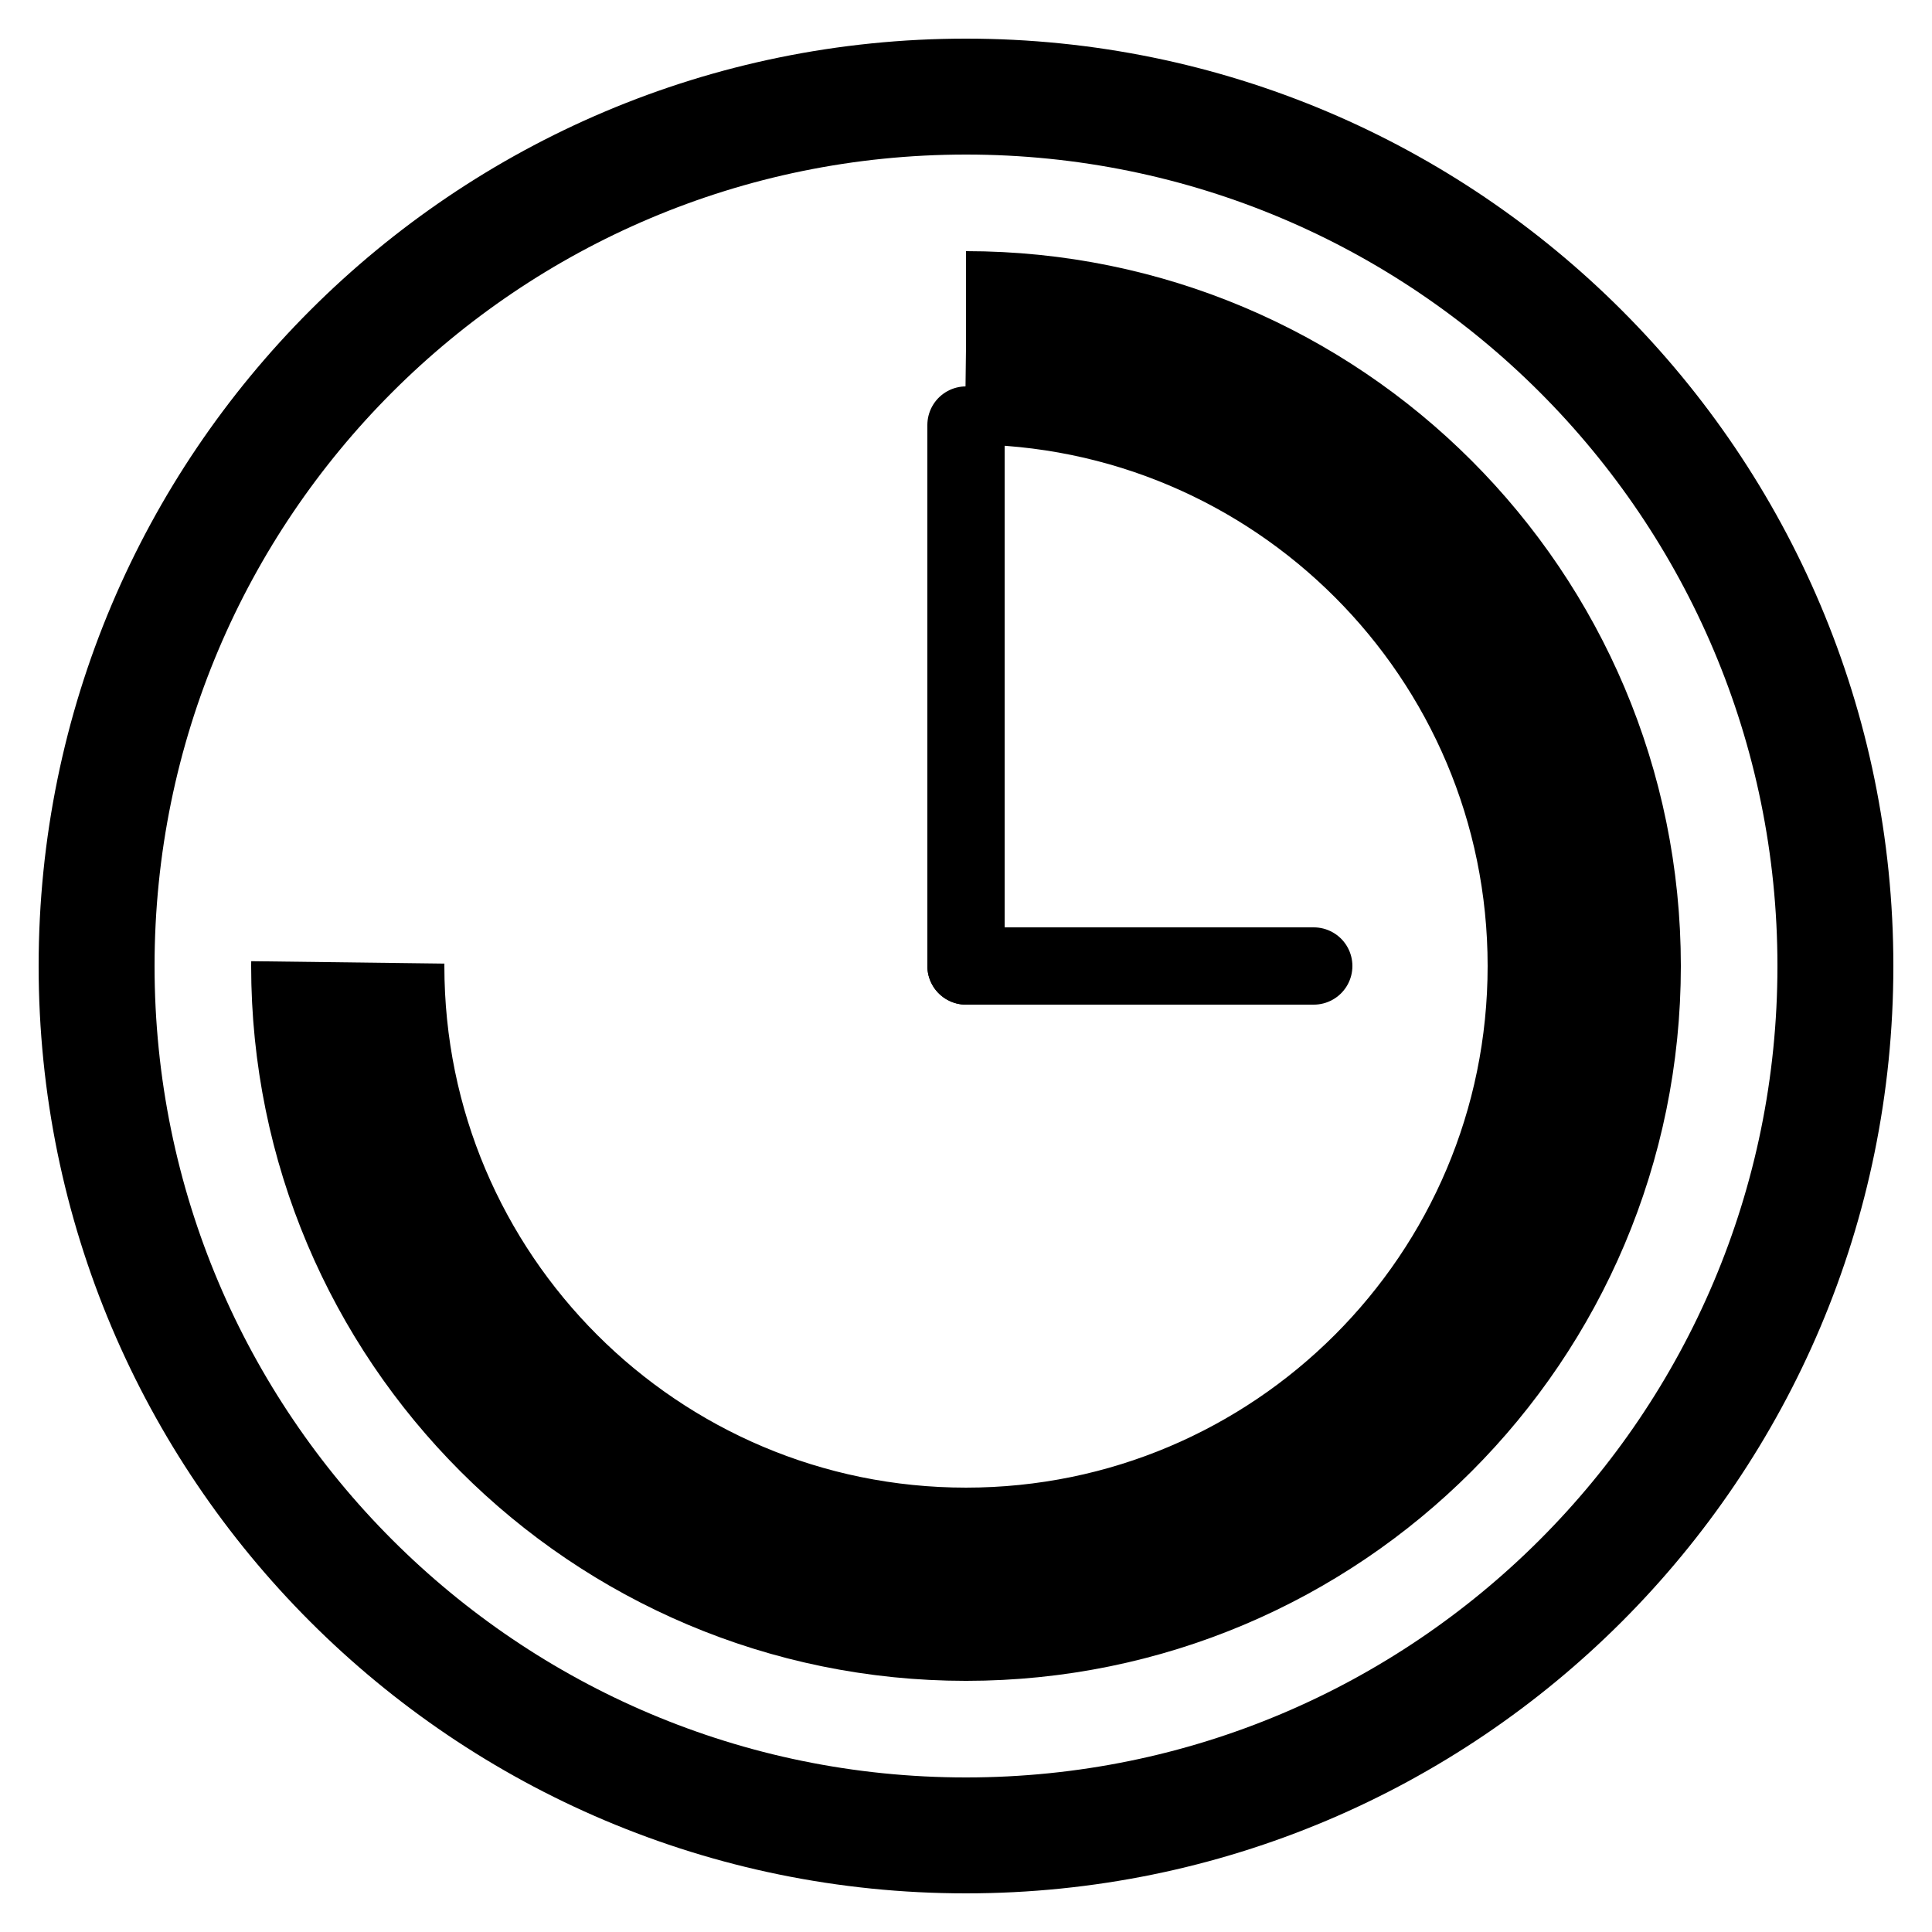
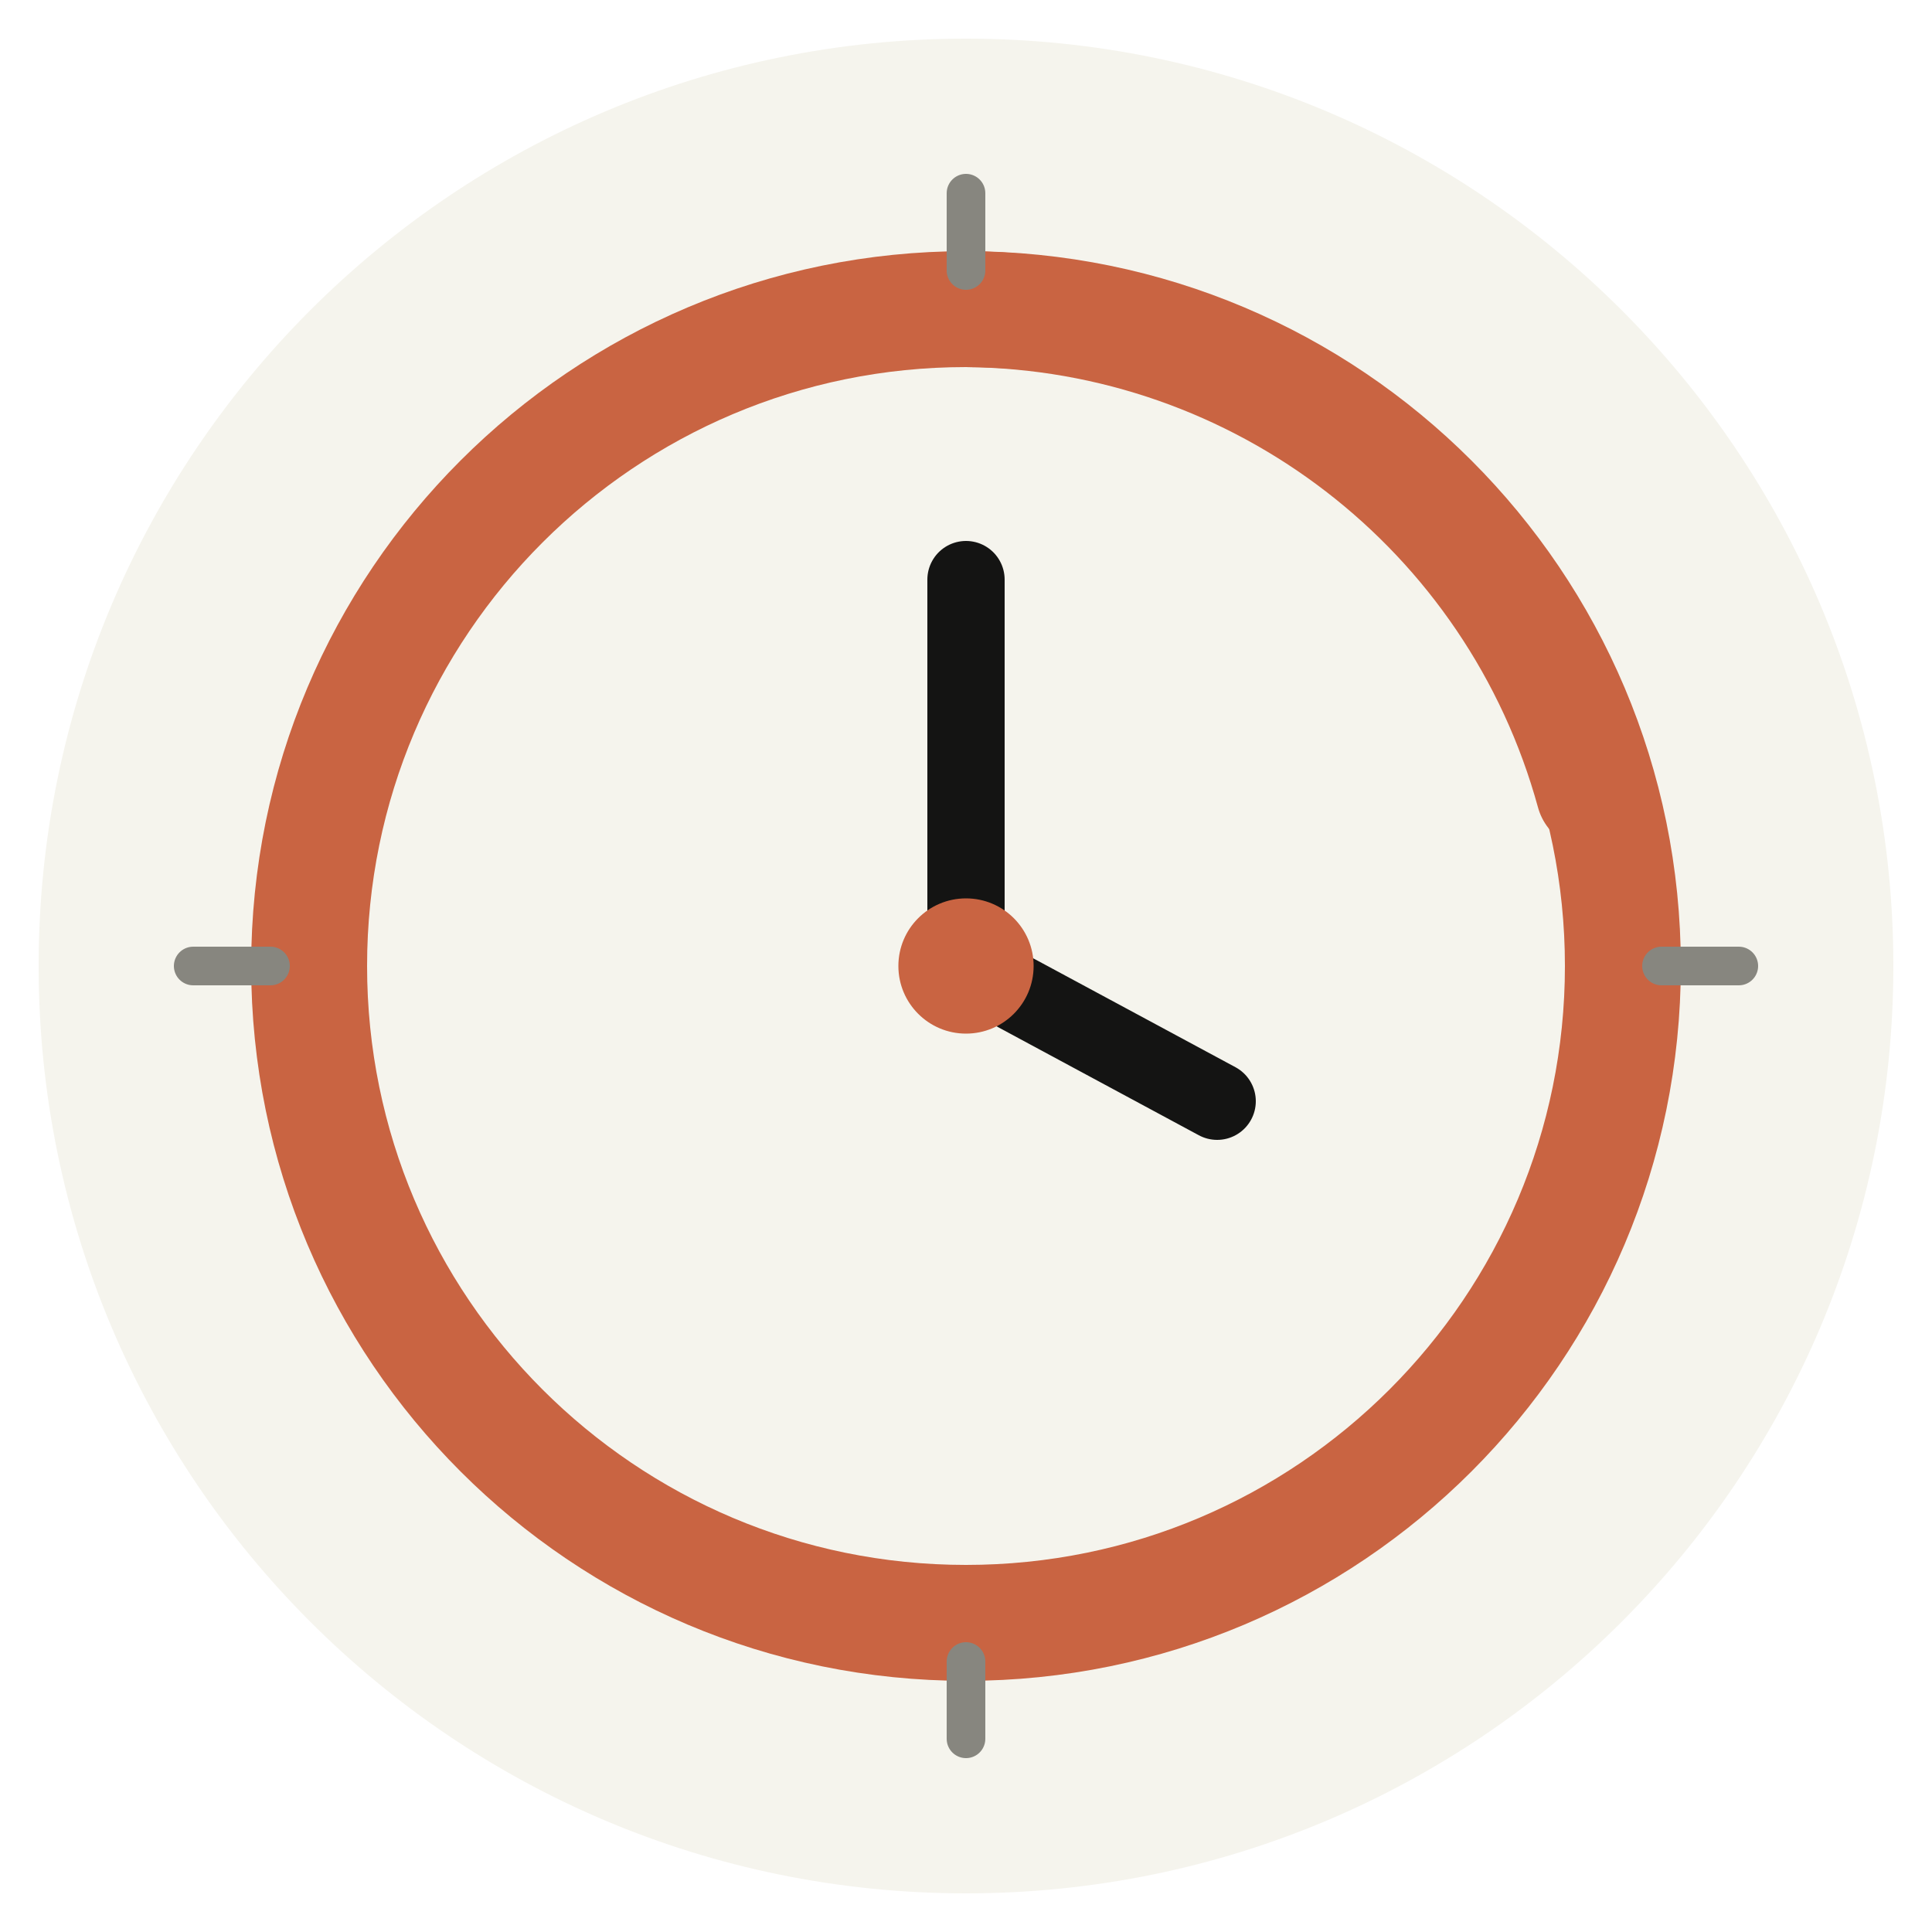
<svg xmlns="http://www.w3.org/2000/svg" viewBox="0 0 100 100">
-   <circle cx="50" cy="50" r="45" fill="none" stroke="currentColor" stroke-width="6" />
-   <circle cx="50" cy="50" r="32" fill="none" stroke="currentColor" stroke-width="10" stroke-dasharray="201" stroke-dashoffset="50" transform="rotate(-90 50 50)" />
-   <line x1="50" y1="50" x2="50" y2="22" stroke="currentColor" stroke-width="4" stroke-linecap="round" />
-   <line x1="50" y1="50" x2="68" y2="50" stroke="currentColor" stroke-width="4" stroke-linecap="round" />
+   <circle cx="50" cy="50" r="48" fill="#f5f4ed" />
+   <g stroke="#c96442" fill="none" stroke-linecap="round">
+     <circle cx="50" cy="50" r="34" stroke-width="6" />
+     <path d="M 50 16 A 34 34 0 0 1 82.5 41" stroke-width="6" />
+   </g>
+   <g stroke="#87867f" stroke-width="2" stroke-linecap="round">
+     <line x1="50" y1="10" x2="50" y2="14" />
+     <line x1="86" y1="50" x2="90" y2="50" />
+     <line x1="50" y1="86" x2="50" y2="90" />
+     <line x1="10" y1="50" x2="14" y2="50" />
+   </g>
+   <line x1="50" y1="50" x2="50" y2="30" stroke="#141413" stroke-width="4" stroke-linecap="round" />
+   <line x1="50" y1="50" x2="63" y2="57" stroke="#141413" stroke-width="4" stroke-linecap="round" />
+   <circle cx="50" cy="50" r="3.5" fill="#c96442" />
</svg>
